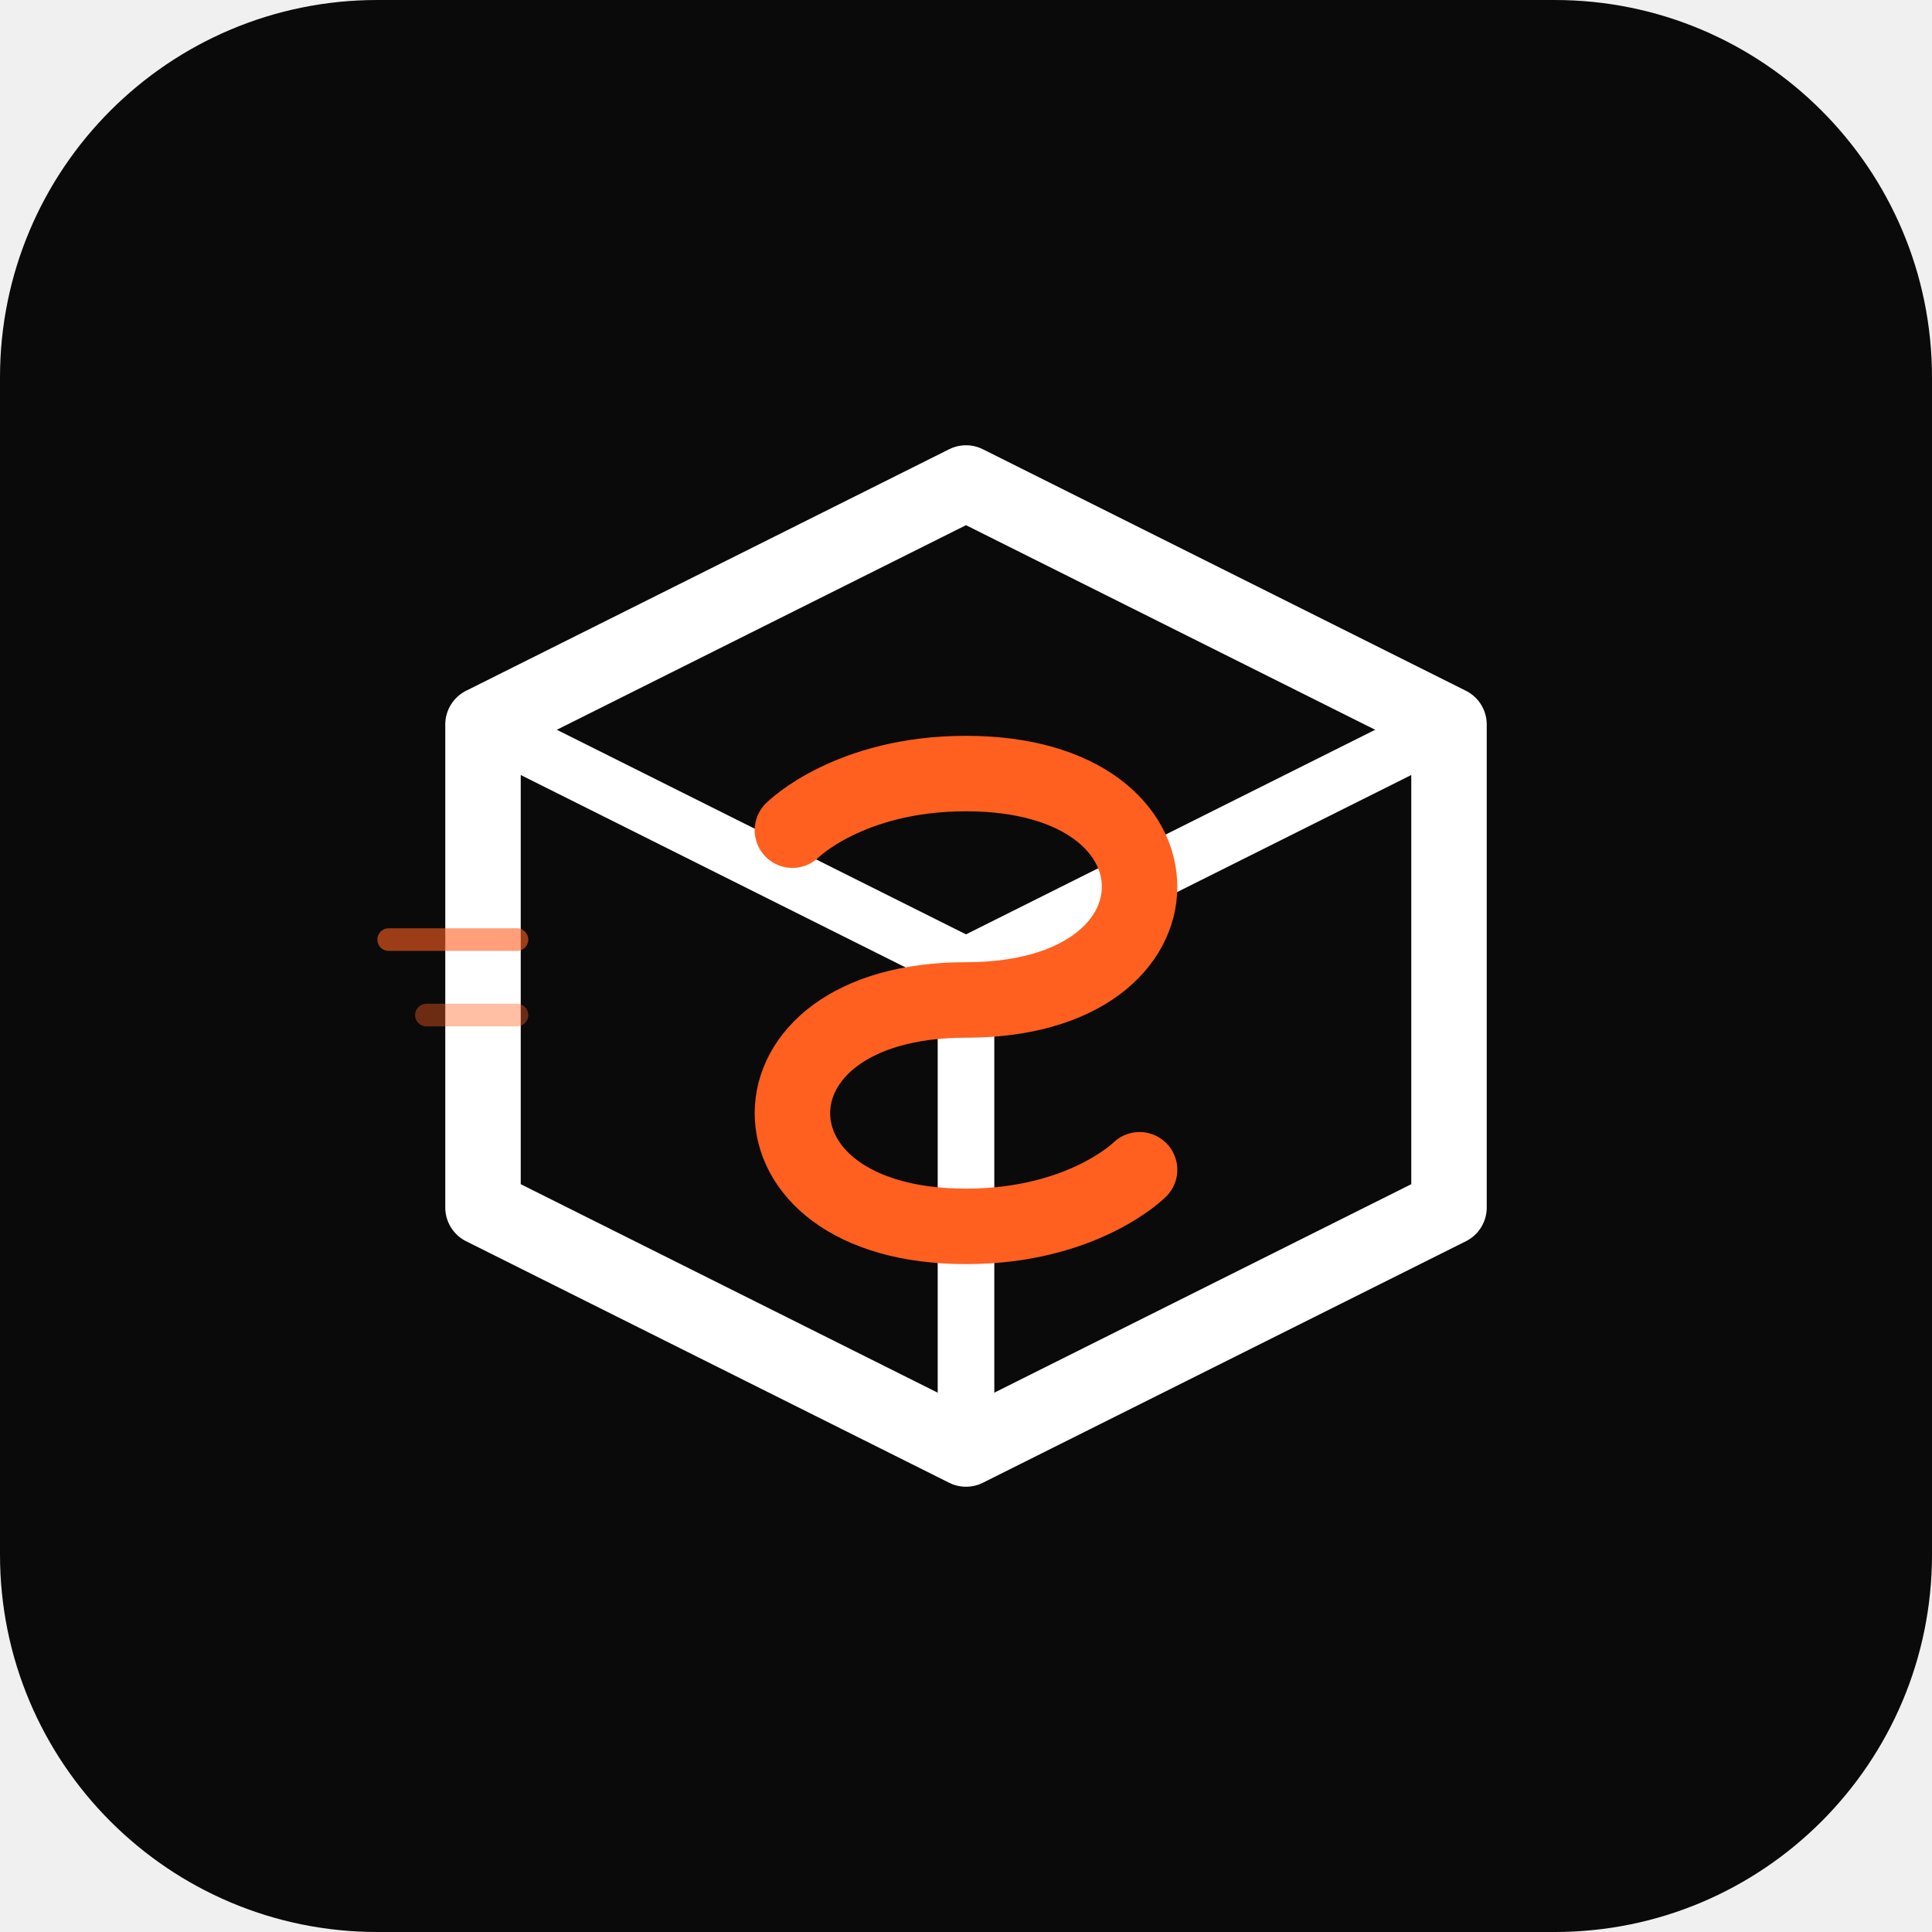
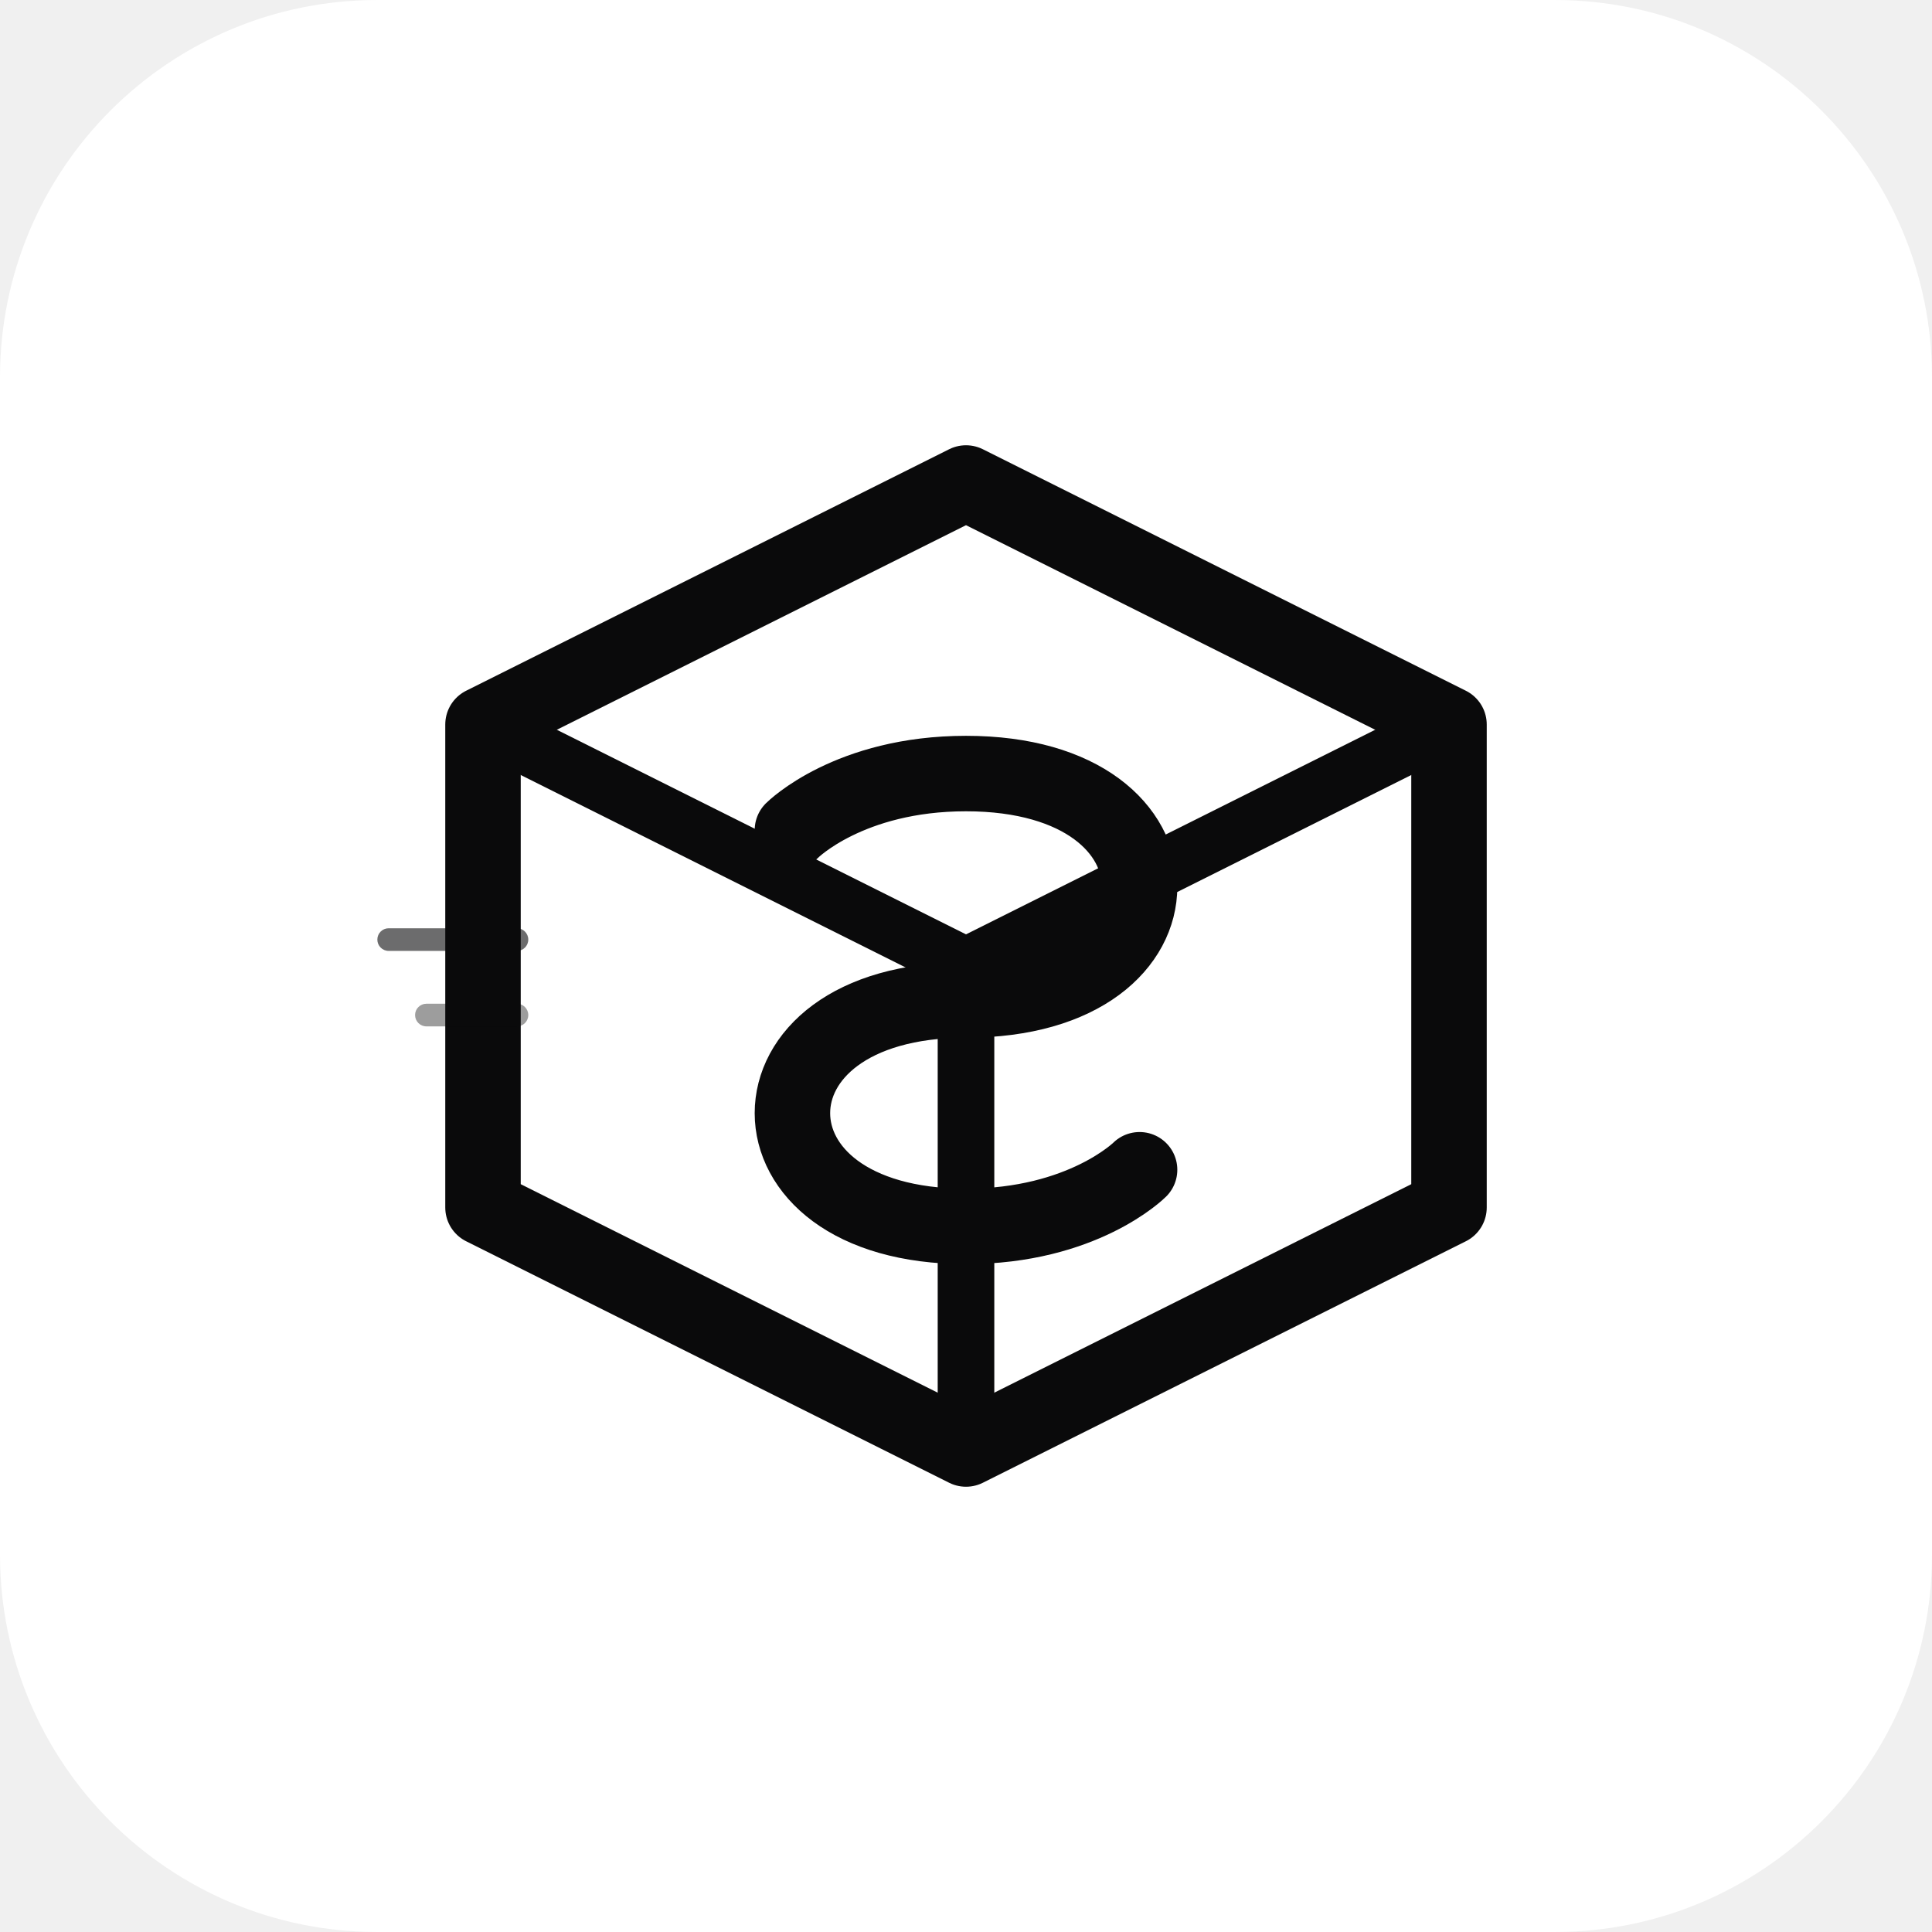
<svg xmlns="http://www.w3.org/2000/svg" width="512" height="512" viewBox="0 0 512 512" fill="none">
-   <rect width="512" height="512" rx="100" fill="#0A0A0B" />
-   <path d="M128 192L256 128L384 192V320L256 384L128 320V192Z" stroke="white" stroke-width="20" stroke-linejoin="round" />
-   <path d="M128 192L256 256L384 192" stroke="white" stroke-width="15" stroke-linejoin="round" />
-   <path d="M256 256V384" stroke="white" stroke-width="15" stroke-linejoin="round" />
-   <path d="M210 220C210 220 225 205 256 205C287 205 302 220 302 235C302 250 287 265 256 265C225 265 210 280 210 295C210 310 225 325 256 325C287 325 302 310 302 310" stroke="#FF5F1F" stroke-width="20" stroke-linecap="round" />
-   <rect x="100" y="246" width="40" height="6" rx="3" fill="#FF5F1F" opacity="0.6" />
-   <rect x="110" y="266" width="30" height="6" rx="3" fill="#FF5F1F" opacity="0.4" />
+   <rect width="512" height="512" rx="100" fill="white" />
+   <path d="M128 192L256 128L384 192V320L256 384L128 320V192Z" stroke="#0A0A0B" stroke-width="20" stroke-linejoin="round" />
+   <path d="M128 192L256 256L384 192" stroke="#0A0A0B" stroke-width="15" stroke-linejoin="round" />
+   <path d="M256 256V384" stroke="#0A0A0B" stroke-width="15" stroke-linejoin="round" />
+   <path d="M210 220C210 220 225 205 256 205C287 205 302 220 302 235C302 250 287 265 256 265C225 265 210 280 210 295C210 310 225 325 256 325C287 325 302 310 302 310" stroke="#0A0A0B" stroke-width="20" stroke-linecap="round" />
+   <rect x="100" y="246" width="40" height="6" rx="3" fill="#0A0A0B" opacity="0.6" />
+   <rect x="110" y="266" width="30" height="6" rx="3" fill="#0A0A0B" opacity="0.4" />
</svg>
